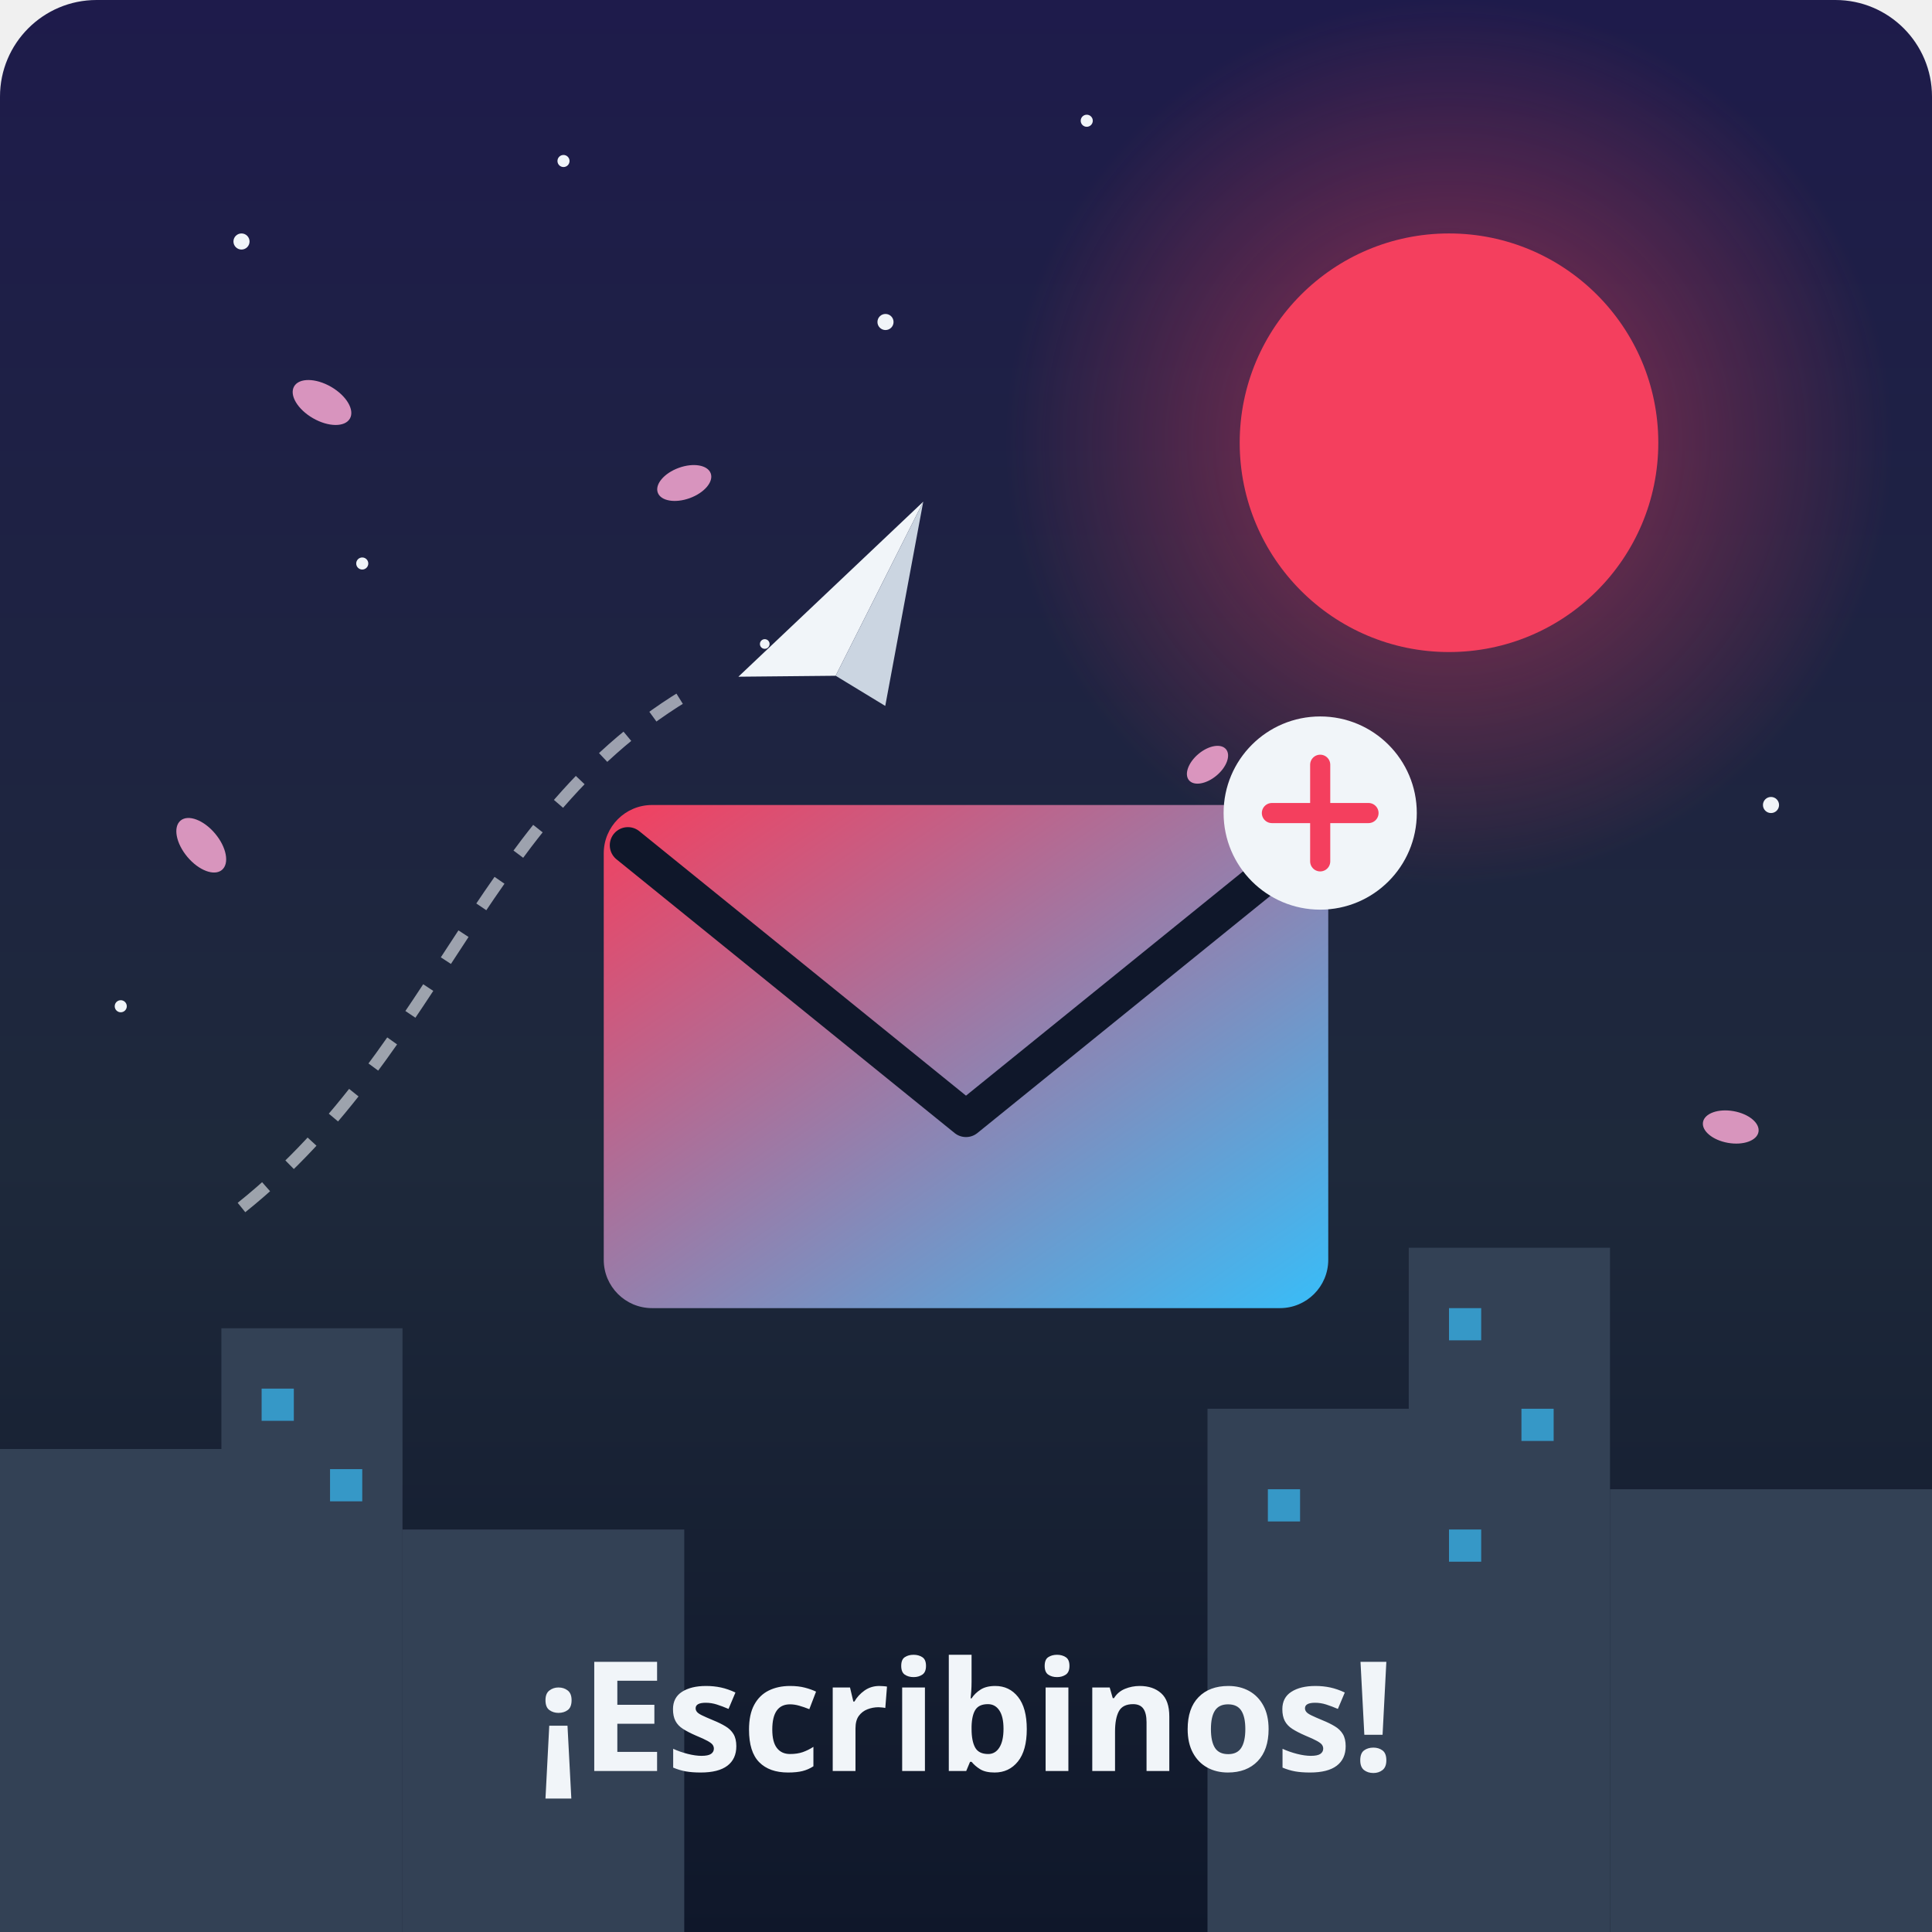
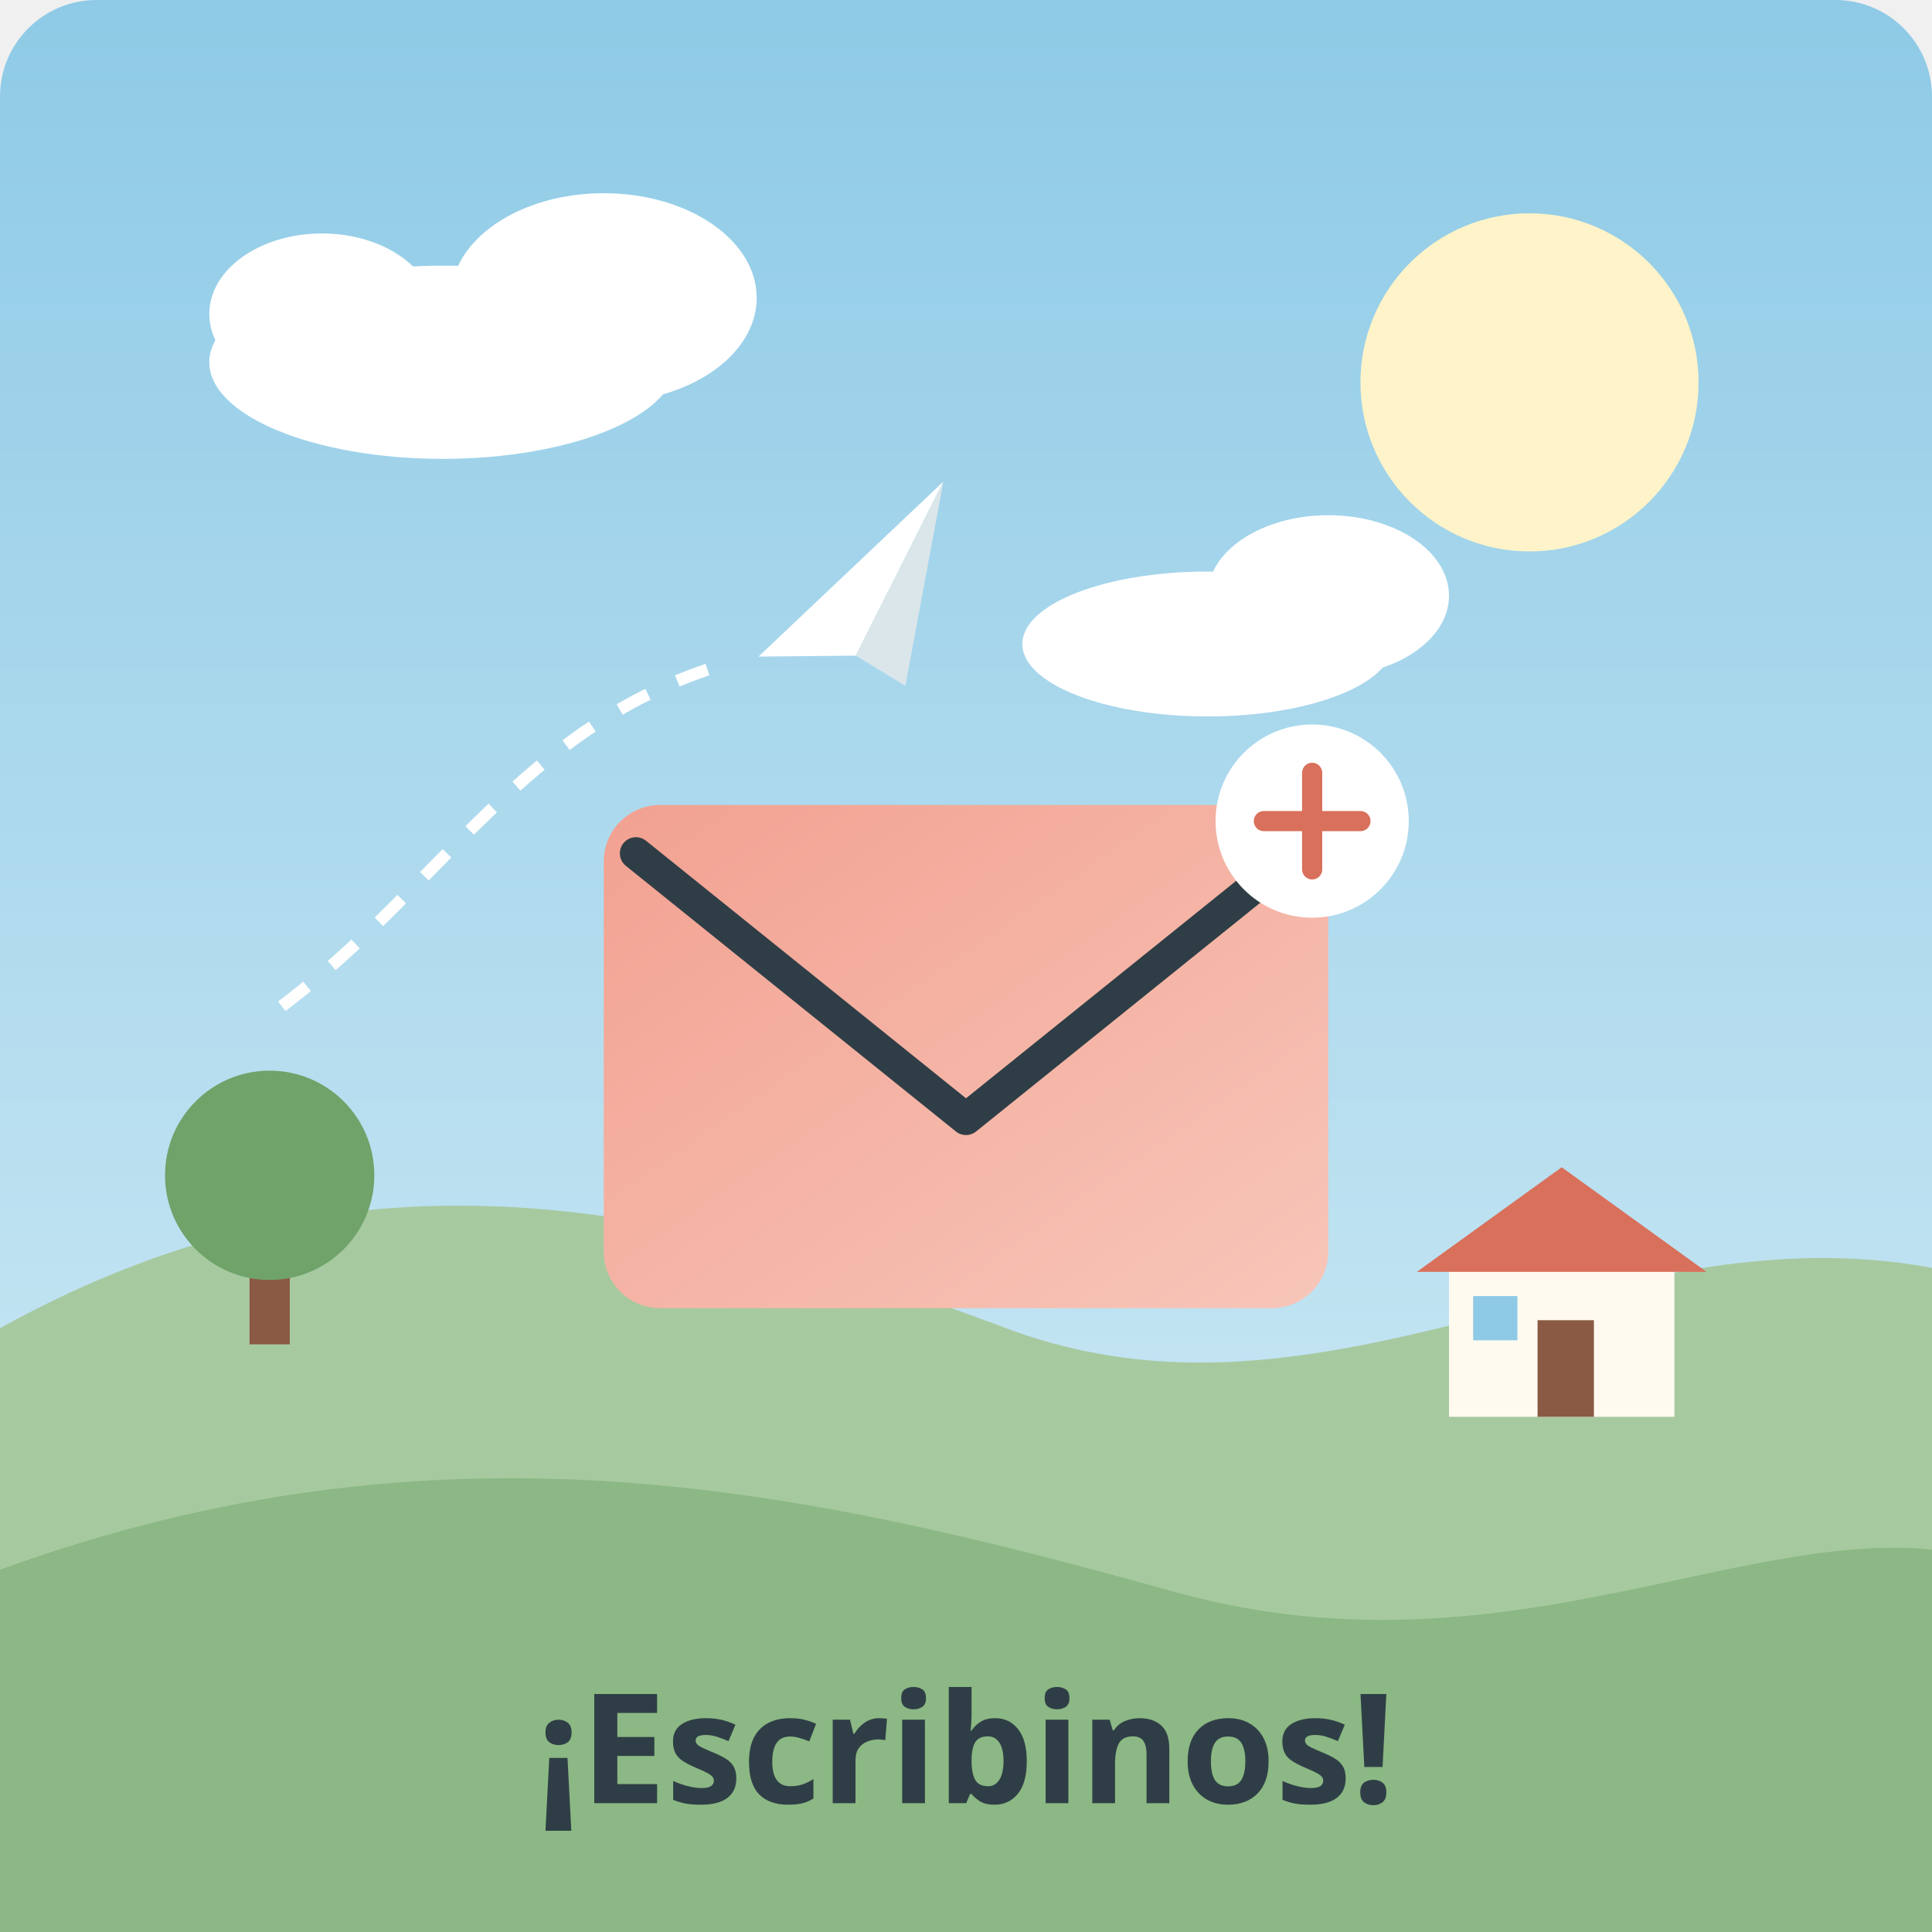
<svg xmlns="http://www.w3.org/2000/svg" viewBox="0 0 480 480" width="480" height="480">
  <defs>
    <linearGradient id="cielo" x1="0" y1="0" x2="0" y2="1">
-       <stop offset="0" stop-color="#1e1b4b" />
-       <stop offset="0.6" stop-color="#1e293b" />
-       <stop offset="1" stop-color="#0f172a" />
+       <stop offset="0" stop-color="#8ecae6" />
+       <stop offset="1" stop-color="#d7eef7" />
    </linearGradient>
-     <linearGradient id="acento" x1="0" y1="0" x2="1" y2="1">
-       <stop offset="0" stop-color="#f43f5e" />
-       <stop offset="1" stop-color="#38bdf8" />
+     <linearGradient id="sobre" x1="0" y1="0" x2="1" y2="1">
+       <stop offset="0" stop-color="#f2a191" />
+       <stop offset="1" stop-color="#f7c6b9" />
    </linearGradient>
-     <radialGradient id="brillo">
-       <stop offset="0" stop-color="#f43f5e" stop-opacity="0.55" />
-       <stop offset="1" stop-color="#f43f5e" stop-opacity="0" />
-     </radialGradient>
  </defs>
  <rect width="480" height="480" rx="24" fill="url(#cielo)" />
-   <circle cx="360" cy="110" r="110" fill="url(#brillo)" />
-   <circle cx="360" cy="110" r="52" fill="#f43f5e" />
-   <g fill="#f1f5f9">
-     <circle cx="60" cy="60" r="2" />
-     <circle cx="140" cy="40" r="1.5" />
-     <circle cx="220" cy="80" r="2" />
-     <circle cx="90" cy="140" r="1.5" />
-     <circle cx="270" cy="30" r="1.5" />
-     <circle cx="440" cy="200" r="2" />
-     <circle cx="30" cy="250" r="1.5" />
-     <circle cx="190" cy="160" r="1.2" />
+   <circle cx="380" cy="95" r="42" fill="#fff4c9" />
+   <g fill="#ffffff">
+     <ellipse cx="110" cy="90" rx="58" ry="24" />
+     <ellipse cx="150" cy="74" rx="38" ry="26" />
+     <ellipse cx="80" cy="78" rx="28" ry="20" />
+     <ellipse cx="300" cy="160" rx="46" ry="18" />
+     <ellipse cx="330" cy="148" rx="30" ry="20" />
  </g>
-   <g fill="#f9a8d4" opacity="0.85">
-     <ellipse cx="80" cy="100" rx="8" ry="4.5" transform="rotate(30 80 100)" />
-     <ellipse cx="170" cy="120" rx="7" ry="4" transform="rotate(-20 170 120)" />
-     <ellipse cx="50" cy="210" rx="8" ry="4.5" transform="rotate(50 50 210)" />
-     <ellipse cx="430" cy="280" rx="7" ry="4" transform="rotate(10 430 280)" />
-     <ellipse cx="300" cy="190" rx="6" ry="3.5" transform="rotate(-40 300 190)" />
+   <path d="M0 330 C90 280 170 300 250 330 C330 360 400 300 480 315 L480 480 L0 480 Z" fill="#a7c9a0" />
+   <path d="M0 390 C110 350 200 370 290 395 C370 418 430 380 480 385 L480 480 L0 480 Z" fill="#8bb884" />
+   <g transform="translate(360 290)">
+     <rect x="0" y="22" width="56" height="40" fill="#fffaf0" />
+     <path d="M-8 26 L28 0 L64 26 Z" fill="#d9705b" />
+     <rect x="22" y="38" width="14" height="24" fill="#8a5a44" />
+     <rect x="6" y="32" width="11" height="11" fill="#8ecae6" />
  </g>
-   <g fill="#334155">
-     <rect x="0" y="360" width="60" height="120" />
-     <rect x="55" y="330" width="45" height="150" />
-     <rect x="100" y="380" width="70" height="100" />
-     <rect x="300" y="350" width="55" height="130" />
-     <rect x="350" y="310" width="50" height="170" />
-     <rect x="400" y="370" width="80" height="110" />
+   <rect x="62" y="300" width="10" height="34" fill="#8a5a44" />
+   <circle cx="67" cy="292" r="26" fill="#6fa36a" />
+   <g transform="translate(150 200)">
+     <rect x="0" y="0" width="180" height="125" rx="14" fill="url(#sobre)" />
+     <path d="M8 12 L90 78 L172 12" fill="none" stroke="#2f3e46" stroke-width="8" stroke-linejoin="round" stroke-linecap="round" />
+     <circle cx="176" cy="4" r="24" fill="#ffffff" />
+     <path d="M164 4 h24 M176 -8 v24" stroke="#d9705b" stroke-width="5" stroke-linecap="round" />
  </g>
-   <g fill="#38bdf8" opacity="0.7">
-     <rect x="65" y="345" width="8" height="8" />
-     <rect x="82" y="365" width="8" height="8" />
-     <rect x="360" y="325" width="8" height="8" />
-     <rect x="378" y="350" width="8" height="8" />
-     <rect x="360" y="380" width="8" height="8" />
-     <rect x="315" y="370" width="8" height="8" />
+   <path d="M70 250 C110 220 130 180 180 165" fill="none" stroke="#ffffff" stroke-width="3" stroke-dasharray="8 8" />
+   <g transform="translate(180 145) rotate(-25)">
+     <path d="M0 20 L60 0 L22 30 Z" fill="#ffffff" />
+     <path d="M22 30 L60 0 L30 42 Z" fill="#dbe6ea" />
  </g>
-   <g transform="translate(150 200)">
-     <rect x="0" y="0" width="180" height="125" rx="12" fill="url(#acento)" />
-     <path d="M6 10 L90 78 L174 10" fill="none" stroke="#0f172a" stroke-width="9" stroke-linejoin="round" stroke-linecap="round" />
-     <circle cx="178" cy="2" r="24" fill="#f1f5f9" />
-     <path d="M166 2 h24 M178 -10 v24" stroke="#f43f5e" stroke-width="5" stroke-linecap="round" />
-   </g>
-   <path d="M60 300 C110 260 120 200 175 170" fill="none" stroke="#f1f5f9" stroke-width="3" stroke-dasharray="8 8" opacity="0.6" />
-   <g transform="translate(175 150) rotate(-25)">
-     <path d="M0 20 L60 0 L22 30 Z" fill="#f1f5f9" />
-     <path d="M22 30 L60 0 L30 42 Z" fill="#cbd5e1" />
-   </g>
-   <text x="240" y="440" font-family="Trebuchet MS, Segoe UI, sans-serif" font-size="38" font-weight="700" fill="#f1f5f9" text-anchor="middle">¡Escribinos!</text>
+   <text x="240" y="448" font-family="Fredoka, Trebuchet MS, Segoe UI, sans-serif" font-size="38" font-weight="600" fill="#2f3e46" text-anchor="middle">¡Escribinos!</text>
</svg>
